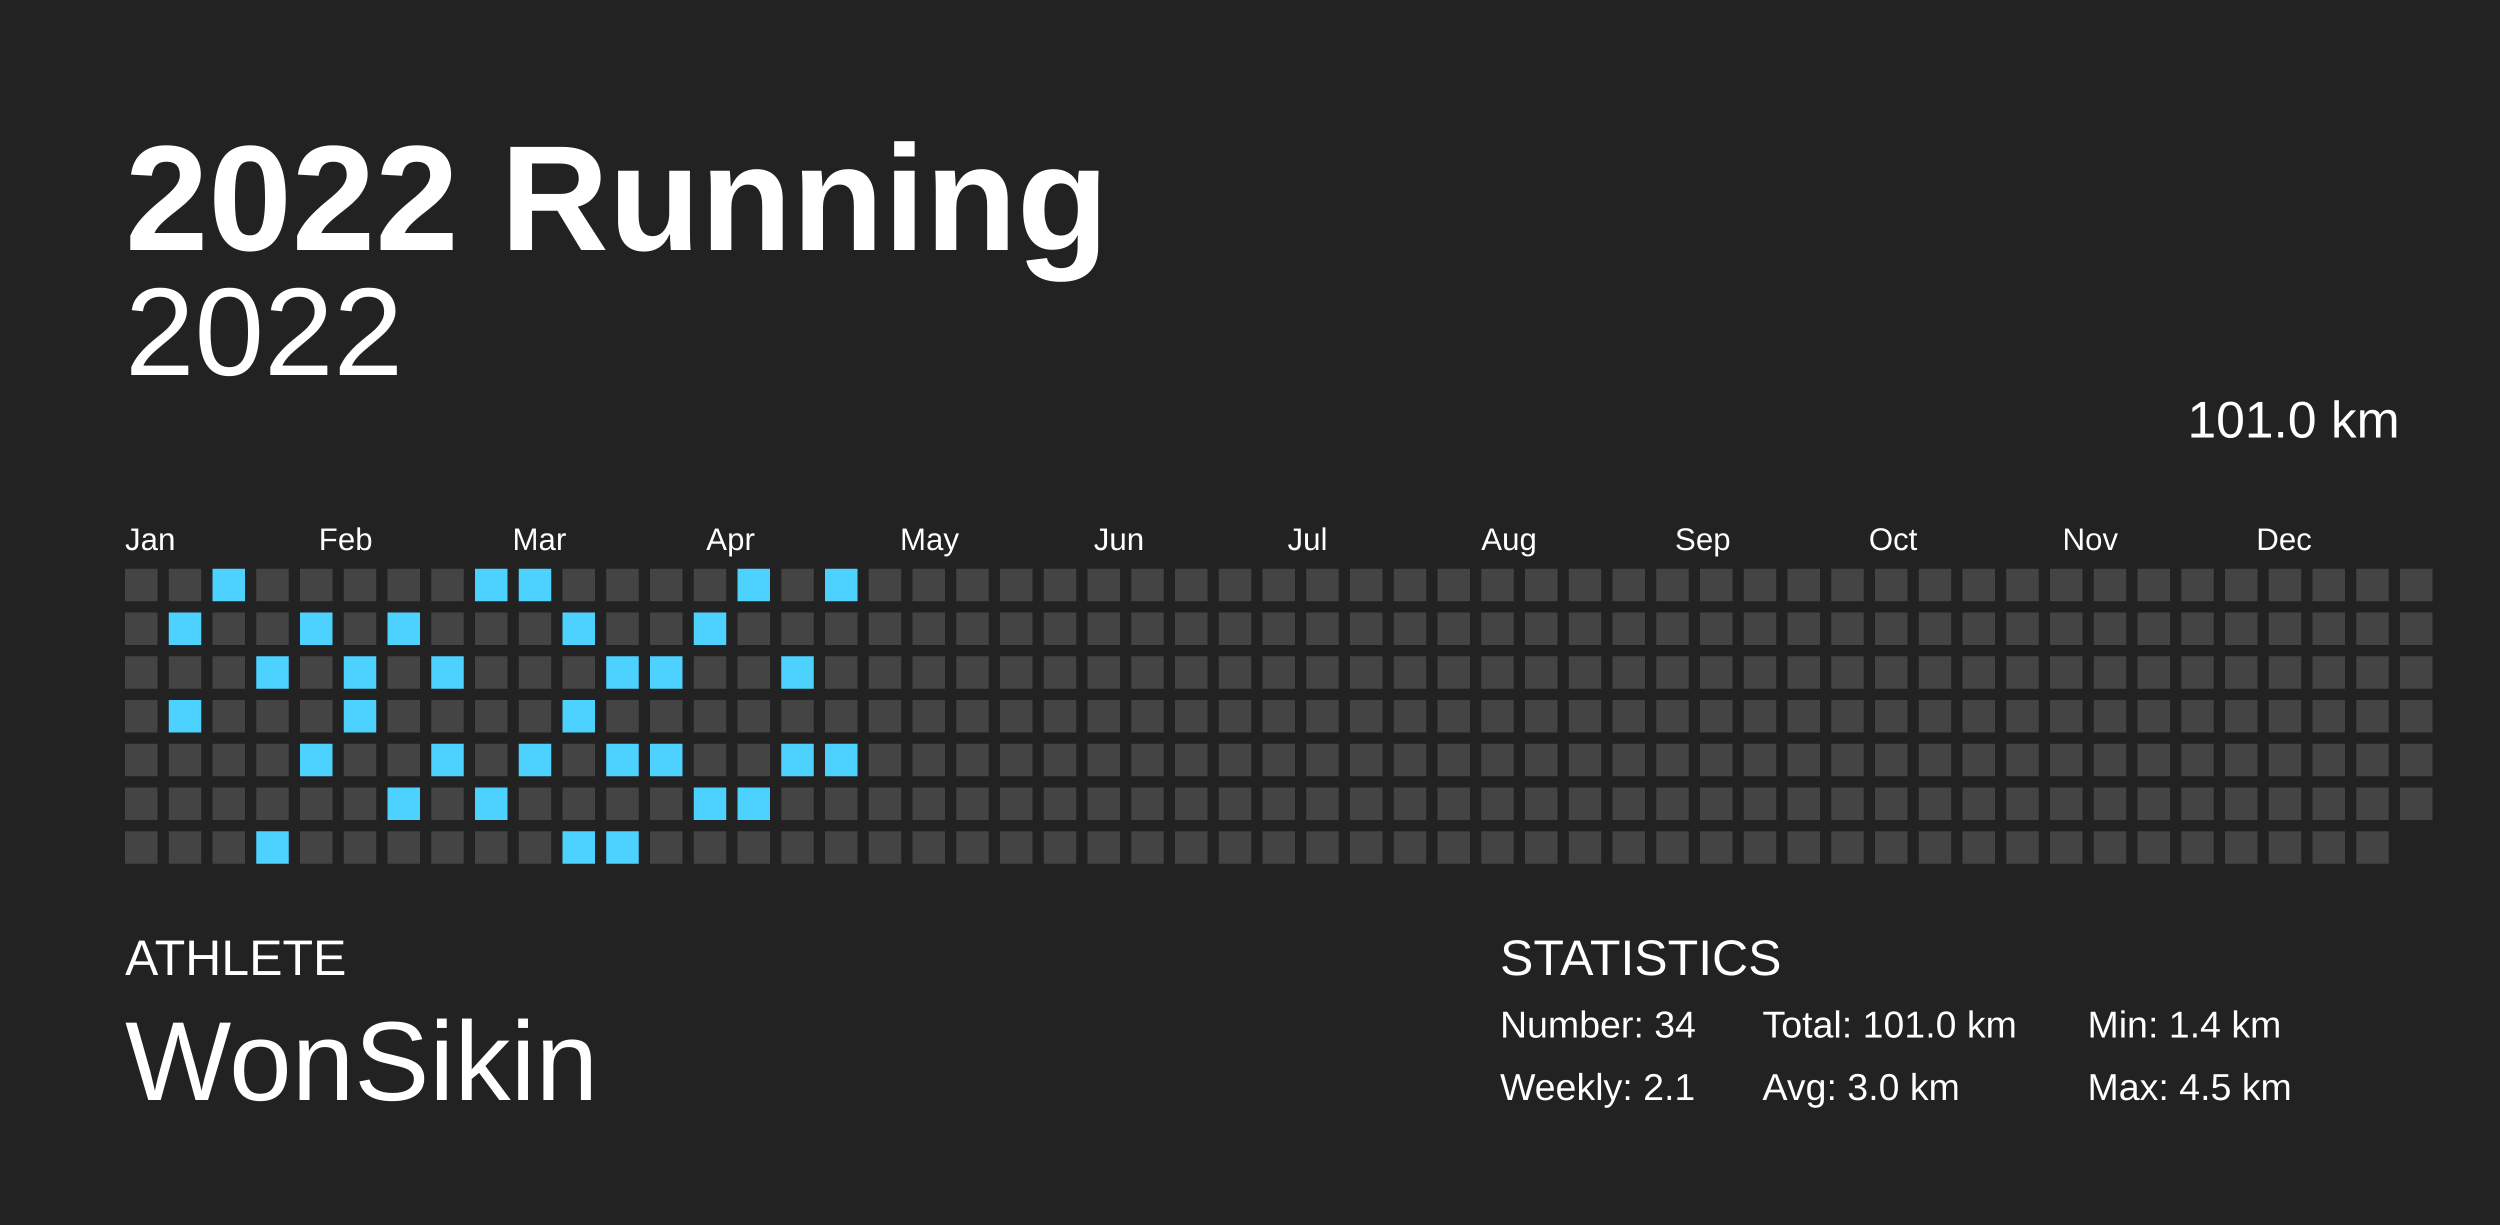
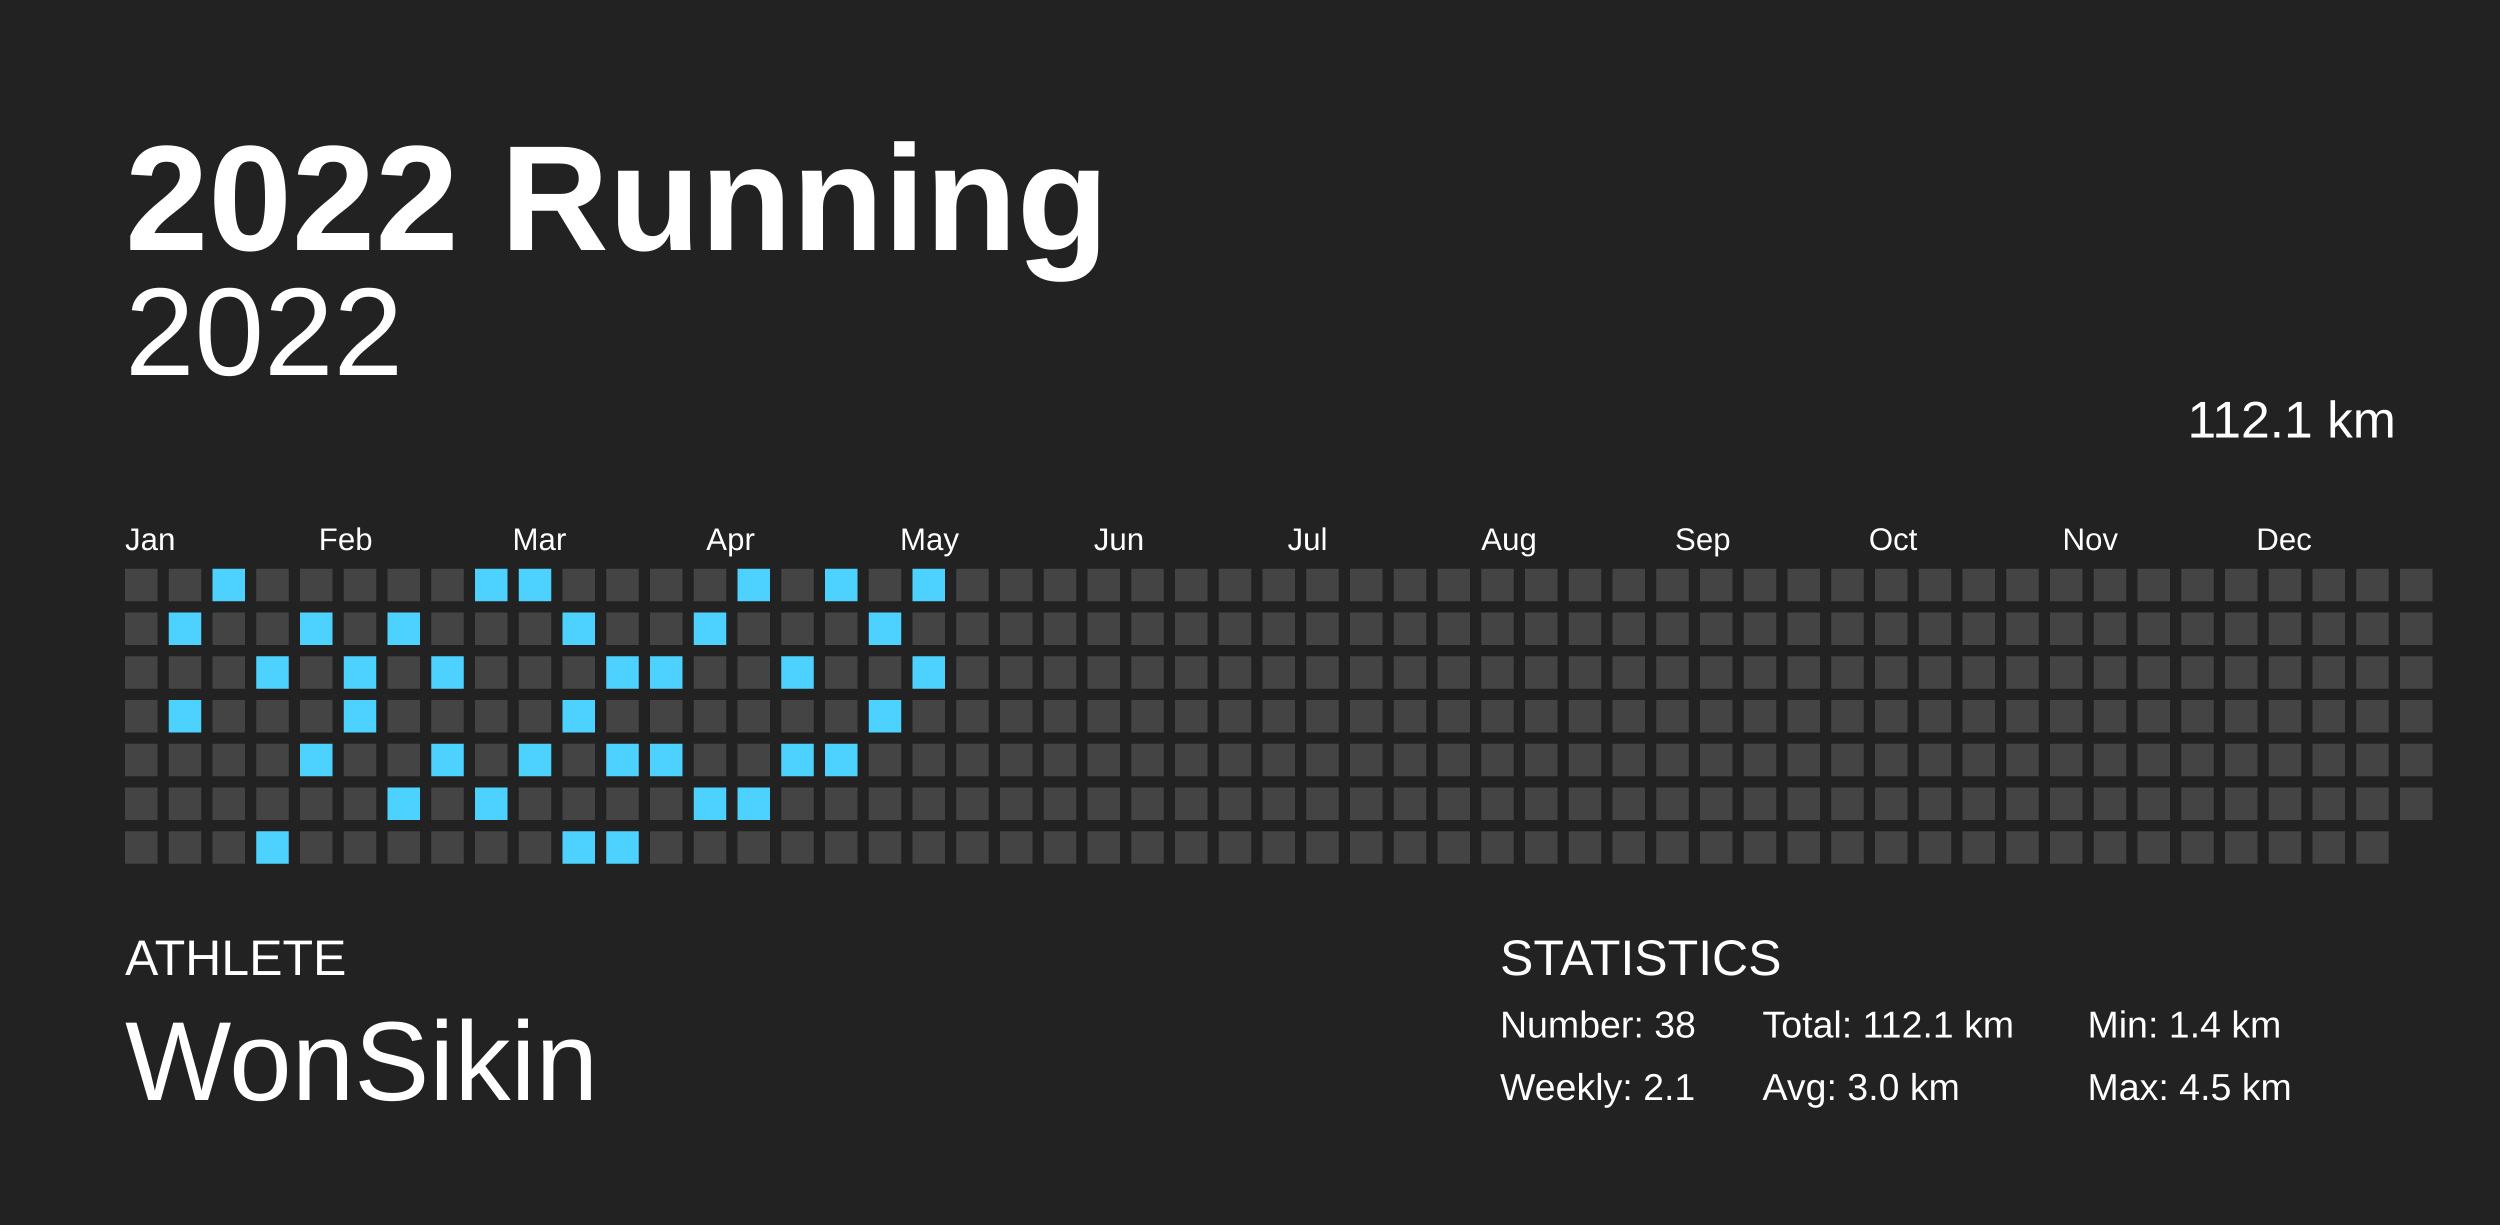
<svg xmlns="http://www.w3.org/2000/svg" baseProfile="full" height="98mm" version="1.1" viewBox="0,0,200,98" width="200mm">
  <defs />
  <rect fill="#222222" height="98" width="200" x="0" y="0" />
  <text fill="#FFFFFF" style="font-size:12px; font-family:Arial; font-weight:bold;" x="10" y="20">2022 Running</text>
  <text fill="#FFFFFF" style="font-size:4px; font-family:Arial" x="10" y="78">ATHLETE</text>
  <text fill="#FFFFFF" style="font-size:9px; font-family:Arial" x="10" y="88">WonSikin</text>
  <text fill="#FFFFFF" style="font-size:4px; font-family:Arial" x="120" y="78">STATISTICS</text>
-   <text fill="#FFFFFF" style="font-size:3px; font-family:Arial" x="120" y="83">Number: 34</text>
+   <text fill="#FFFFFF" style="font-size:3px; font-family:Arial" x="120" y="83">Number: 38</text>
  <text fill="#FFFFFF" style="font-size:3px; font-family:Arial" x="120" y="88">Weekly: 2.1</text>
-   <text fill="#FFFFFF" style="font-size:3px; font-family:Arial" x="141" y="83">Total: 101.0 km</text>
+   <text fill="#FFFFFF" style="font-size:3px; font-family:Arial" x="141" y="83">Total: 112.1 km</text>
  <text fill="#FFFFFF" style="font-size:3px; font-family:Arial" x="141" y="88">Avg: 3.0 km</text>
  <text fill="#FFFFFF" style="font-size:3px; font-family:Arial" x="167" y="83">Min: 1.4 km</text>
  <text fill="#FFFFFF" style="font-size:3px; font-family:Arial" x="167" y="88">Max: 4.5 km</text>
  <text alignment-baseline="hanging" fill="#FFFFFF" style="font-size:10.0px; font-family:Arial;" x="10" y="30">2022</text>
-   <text alignment-baseline="hanging" fill="#FFFFFF" style="font-size:4.125px; font-family:Arial;" x="175" y="35">101.0 km</text>
+   <text alignment-baseline="hanging" fill="#FFFFFF" style="font-size:4.125px; font-family:Arial;" x="175" y="35">112.1 km</text>
  <text fill="#FFFFFF" style="font-size:2.5px; font-family:Arial" x="10.0" y="44">Jan</text>
  <text fill="#FFFFFF" style="font-size:2.5px; font-family:Arial" x="25.5" y="44">Feb</text>
  <text fill="#FFFFFF" style="font-size:2.5px; font-family:Arial" x="41.0" y="44">Mar</text>
  <text fill="#FFFFFF" style="font-size:2.5px; font-family:Arial" x="56.5" y="44">Apr</text>
  <text fill="#FFFFFF" style="font-size:2.5px; font-family:Arial" x="72.0" y="44">May</text>
  <text fill="#FFFFFF" style="font-size:2.5px; font-family:Arial" x="87.5" y="44">Jun</text>
  <text fill="#FFFFFF" style="font-size:2.5px; font-family:Arial" x="103.0" y="44">Jul</text>
  <text fill="#FFFFFF" style="font-size:2.5px; font-family:Arial" x="118.5" y="44">Aug</text>
  <text fill="#FFFFFF" style="font-size:2.5px; font-family:Arial" x="134.0" y="44">Sep</text>
  <text fill="#FFFFFF" style="font-size:2.5px; font-family:Arial" x="149.5" y="44">Oct</text>
  <text fill="#FFFFFF" style="font-size:2.5px; font-family:Arial" x="165.0" y="44">Nov</text>
  <text fill="#FFFFFF" style="font-size:2.5px; font-family:Arial" x="180.5" y="44">Dec</text>
  <rect fill="#444444" height="2.6" width="2.6" x="10.0" y="45.5" />
  <rect fill="#444444" height="2.6" width="2.6" x="10.0" y="49.0" />
  <rect fill="#444444" height="2.6" width="2.6" x="10.0" y="52.5" />
  <rect fill="#444444" height="2.6" width="2.6" x="10.0" y="56.0" />
  <rect fill="#444444" height="2.6" width="2.6" x="10.0" y="59.5" />
  <rect fill="#444444" height="2.6" width="2.6" x="10.0" y="63.0" />
  <rect fill="#444444" height="2.6" width="2.6" x="10.0" y="66.5" />
  <rect fill="#444444" height="2.6" width="2.6" x="13.5" y="45.5" />
  <rect fill="#4dd2ff" height="2.6" width="2.6" x="13.5" y="49.0" />
  <rect fill="#444444" height="2.6" width="2.6" x="13.5" y="52.5" />
  <rect fill="#4dd2ff" height="2.6" width="2.6" x="13.5" y="56.0" />
  <rect fill="#444444" height="2.6" width="2.6" x="13.5" y="59.5" />
  <rect fill="#444444" height="2.6" width="2.6" x="13.5" y="63.0" />
  <rect fill="#444444" height="2.6" width="2.6" x="13.5" y="66.5" />
  <rect fill="#4dd2ff" height="2.6" width="2.6" x="17.0" y="45.5" />
  <rect fill="#444444" height="2.6" width="2.6" x="17.0" y="49.0" />
  <rect fill="#444444" height="2.6" width="2.6" x="17.0" y="52.5" />
  <rect fill="#444444" height="2.6" width="2.6" x="17.0" y="56.0" />
  <rect fill="#444444" height="2.6" width="2.6" x="17.0" y="59.5" />
  <rect fill="#444444" height="2.6" width="2.6" x="17.0" y="63.0" />
  <rect fill="#444444" height="2.6" width="2.6" x="17.0" y="66.5" />
  <rect fill="#444444" height="2.6" width="2.6" x="20.5" y="45.5" />
  <rect fill="#444444" height="2.6" width="2.6" x="20.5" y="49.0" />
  <rect fill="#4dd2ff" height="2.6" width="2.6" x="20.5" y="52.5" />
  <rect fill="#444444" height="2.6" width="2.6" x="20.5" y="56.0" />
  <rect fill="#444444" height="2.6" width="2.6" x="20.5" y="59.5" />
  <rect fill="#444444" height="2.6" width="2.6" x="20.5" y="63.0" />
  <rect fill="#4dd2ff" height="2.6" width="2.6" x="20.5" y="66.5" />
  <rect fill="#444444" height="2.6" width="2.6" x="24.0" y="45.5" />
  <rect fill="#4dd2ff" height="2.6" width="2.6" x="24.0" y="49.0" />
  <rect fill="#444444" height="2.6" width="2.6" x="24.0" y="52.5" />
  <rect fill="#444444" height="2.6" width="2.6" x="24.0" y="56.0" />
  <rect fill="#4dd2ff" height="2.6" width="2.6" x="24.0" y="59.5" />
  <rect fill="#444444" height="2.6" width="2.6" x="24.0" y="63.0" />
  <rect fill="#444444" height="2.6" width="2.6" x="24.0" y="66.5" />
  <rect fill="#444444" height="2.6" width="2.6" x="27.5" y="45.5" />
  <rect fill="#444444" height="2.6" width="2.6" x="27.5" y="49.0" />
  <rect fill="#4dd2ff" height="2.6" width="2.6" x="27.5" y="52.5" />
  <rect fill="#4dd2ff" height="2.6" width="2.6" x="27.5" y="56.0" />
  <rect fill="#444444" height="2.6" width="2.6" x="27.5" y="59.5" />
  <rect fill="#444444" height="2.6" width="2.6" x="27.5" y="63.0" />
  <rect fill="#444444" height="2.6" width="2.6" x="27.5" y="66.5" />
  <rect fill="#444444" height="2.6" width="2.6" x="31.0" y="45.5" />
  <rect fill="#4dd2ff" height="2.6" width="2.6" x="31.0" y="49.0" />
  <rect fill="#444444" height="2.6" width="2.6" x="31.0" y="52.5" />
  <rect fill="#444444" height="2.6" width="2.6" x="31.0" y="56.0" />
  <rect fill="#444444" height="2.6" width="2.6" x="31.0" y="59.5" />
  <rect fill="#4dd2ff" height="2.6" width="2.6" x="31.0" y="63.0" />
  <rect fill="#444444" height="2.6" width="2.6" x="31.0" y="66.5" />
  <rect fill="#444444" height="2.6" width="2.6" x="34.5" y="45.5" />
  <rect fill="#444444" height="2.6" width="2.6" x="34.5" y="49.0" />
  <rect fill="#4dd2ff" height="2.6" width="2.6" x="34.5" y="52.5" />
  <rect fill="#444444" height="2.6" width="2.6" x="34.5" y="56.0" />
  <rect fill="#4dd2ff" height="2.6" width="2.6" x="34.5" y="59.5" />
  <rect fill="#444444" height="2.6" width="2.6" x="34.5" y="63.0" />
  <rect fill="#444444" height="2.6" width="2.6" x="34.5" y="66.5" />
  <rect fill="#4dd2ff" height="2.6" width="2.6" x="38.0" y="45.5" />
  <rect fill="#444444" height="2.6" width="2.6" x="38.0" y="49.0" />
  <rect fill="#444444" height="2.6" width="2.6" x="38.0" y="52.5" />
  <rect fill="#444444" height="2.6" width="2.6" x="38.0" y="56.0" />
  <rect fill="#444444" height="2.6" width="2.6" x="38.0" y="59.5" />
  <rect fill="#4dd2ff" height="2.6" width="2.6" x="38.0" y="63.0" />
  <rect fill="#444444" height="2.6" width="2.6" x="38.0" y="66.5" />
  <rect fill="#4dd2ff" height="2.6" width="2.6" x="41.5" y="45.5" />
  <rect fill="#444444" height="2.6" width="2.6" x="41.5" y="49.0" />
  <rect fill="#444444" height="2.6" width="2.6" x="41.5" y="52.5" />
  <rect fill="#444444" height="2.6" width="2.6" x="41.5" y="56.0" />
  <rect fill="#4dd2ff" height="2.6" width="2.6" x="41.5" y="59.5" />
  <rect fill="#444444" height="2.6" width="2.6" x="41.5" y="63.0" />
  <rect fill="#444444" height="2.6" width="2.6" x="41.5" y="66.5" />
  <rect fill="#444444" height="2.6" width="2.6" x="45.0" y="45.5" />
  <rect fill="#4dd2ff" height="2.6" width="2.6" x="45.0" y="49.0" />
  <rect fill="#444444" height="2.6" width="2.6" x="45.0" y="52.5" />
  <rect fill="#4dd2ff" height="2.6" width="2.6" x="45.0" y="56.0" />
  <rect fill="#444444" height="2.6" width="2.6" x="45.0" y="59.5" />
  <rect fill="#444444" height="2.6" width="2.6" x="45.0" y="63.0" />
  <rect fill="#4dd2ff" height="2.6" width="2.6" x="45.0" y="66.5" />
  <rect fill="#444444" height="2.6" width="2.6" x="48.5" y="45.5" />
  <rect fill="#444444" height="2.6" width="2.6" x="48.5" y="49.0" />
  <rect fill="#4dd2ff" height="2.6" width="2.6" x="48.5" y="52.5" />
  <rect fill="#444444" height="2.6" width="2.6" x="48.5" y="56.0" />
  <rect fill="#4dd2ff" height="2.6" width="2.6" x="48.5" y="59.5" />
  <rect fill="#444444" height="2.6" width="2.6" x="48.5" y="63.0" />
  <rect fill="#4dd2ff" height="2.6" width="2.6" x="48.5" y="66.5" />
  <rect fill="#444444" height="2.6" width="2.6" x="52.0" y="45.5" />
  <rect fill="#444444" height="2.6" width="2.6" x="52.0" y="49.0" />
  <rect fill="#4dd2ff" height="2.6" width="2.6" x="52.0" y="52.5" />
  <rect fill="#444444" height="2.6" width="2.6" x="52.0" y="56.0" />
  <rect fill="#4dd2ff" height="2.6" width="2.6" x="52.0" y="59.5" />
  <rect fill="#444444" height="2.6" width="2.6" x="52.0" y="63.0" />
  <rect fill="#444444" height="2.6" width="2.6" x="52.0" y="66.5" />
  <rect fill="#444444" height="2.6" width="2.6" x="55.5" y="45.5" />
  <rect fill="#4dd2ff" height="2.6" width="2.6" x="55.5" y="49.0" />
  <rect fill="#444444" height="2.6" width="2.6" x="55.5" y="52.5" />
  <rect fill="#444444" height="2.6" width="2.6" x="55.5" y="56.0" />
  <rect fill="#444444" height="2.6" width="2.6" x="55.5" y="59.5" />
  <rect fill="#4dd2ff" height="2.6" width="2.6" x="55.5" y="63.0" />
  <rect fill="#444444" height="2.6" width="2.6" x="55.5" y="66.5" />
  <rect fill="#4dd2ff" height="2.6" width="2.6" x="59.0" y="45.5" />
  <rect fill="#444444" height="2.6" width="2.6" x="59.0" y="49.0" />
  <rect fill="#444444" height="2.6" width="2.6" x="59.0" y="52.5" />
  <rect fill="#444444" height="2.6" width="2.6" x="59.0" y="56.0" />
  <rect fill="#444444" height="2.6" width="2.6" x="59.0" y="59.5" />
  <rect fill="#4dd2ff" height="2.6" width="2.6" x="59.0" y="63.0" />
  <rect fill="#444444" height="2.6" width="2.6" x="59.0" y="66.5" />
  <rect fill="#444444" height="2.6" width="2.6" x="62.5" y="45.5" />
  <rect fill="#444444" height="2.6" width="2.6" x="62.5" y="49.0" />
  <rect fill="#4dd2ff" height="2.6" width="2.6" x="62.5" y="52.5" />
  <rect fill="#444444" height="2.6" width="2.6" x="62.5" y="56.0" />
  <rect fill="#4dd2ff" height="2.6" width="2.6" x="62.5" y="59.5" />
  <rect fill="#444444" height="2.6" width="2.6" x="62.5" y="63.0" />
  <rect fill="#444444" height="2.6" width="2.6" x="62.5" y="66.5" />
  <rect fill="#4dd2ff" height="2.6" width="2.6" x="66.0" y="45.5" />
  <rect fill="#444444" height="2.6" width="2.6" x="66.0" y="49.0" />
  <rect fill="#444444" height="2.6" width="2.6" x="66.0" y="52.5" />
  <rect fill="#444444" height="2.6" width="2.6" x="66.0" y="56.0" />
  <rect fill="#4dd2ff" height="2.6" width="2.6" x="66.0" y="59.5" />
  <rect fill="#444444" height="2.6" width="2.6" x="66.0" y="63.0" />
  <rect fill="#444444" height="2.6" width="2.6" x="66.0" y="66.5" />
  <rect fill="#444444" height="2.6" width="2.6" x="69.5" y="45.5" />
-   <rect fill="#444444" height="2.6" width="2.6" x="69.5" y="49.0" />
+   <rect fill="#4dd2ff" height="2.6" width="2.6" x="69.5" y="49.0" />
  <rect fill="#444444" height="2.6" width="2.6" x="69.5" y="52.5" />
-   <rect fill="#444444" height="2.6" width="2.6" x="69.5" y="56.0" />
+   <rect fill="#4dd2ff" height="2.6" width="2.6" x="69.5" y="56.0" />
  <rect fill="#444444" height="2.6" width="2.6" x="69.5" y="59.5" />
  <rect fill="#444444" height="2.6" width="2.6" x="69.5" y="63.0" />
  <rect fill="#444444" height="2.6" width="2.6" x="69.5" y="66.5" />
-   <rect fill="#444444" height="2.6" width="2.6" x="73.0" y="45.5" />
+   <rect fill="#4dd2ff" height="2.6" width="2.6" x="73.0" y="45.5" />
  <rect fill="#444444" height="2.6" width="2.6" x="73.0" y="49.0" />
-   <rect fill="#444444" height="2.6" width="2.6" x="73.0" y="52.5" />
+   <rect fill="#4dd2ff" height="2.6" width="2.6" x="73.0" y="52.5" />
  <rect fill="#444444" height="2.6" width="2.6" x="73.0" y="56.0" />
  <rect fill="#444444" height="2.6" width="2.6" x="73.0" y="59.5" />
  <rect fill="#444444" height="2.6" width="2.6" x="73.0" y="63.0" />
  <rect fill="#444444" height="2.6" width="2.6" x="73.0" y="66.5" />
  <rect fill="#444444" height="2.6" width="2.6" x="76.5" y="45.5" />
  <rect fill="#444444" height="2.6" width="2.6" x="76.5" y="49.0" />
  <rect fill="#444444" height="2.6" width="2.6" x="76.5" y="52.5" />
  <rect fill="#444444" height="2.6" width="2.6" x="76.5" y="56.0" />
  <rect fill="#444444" height="2.6" width="2.6" x="76.5" y="59.5" />
  <rect fill="#444444" height="2.6" width="2.6" x="76.5" y="63.0" />
  <rect fill="#444444" height="2.6" width="2.6" x="76.5" y="66.5" />
  <rect fill="#444444" height="2.6" width="2.6" x="80.0" y="45.5" />
  <rect fill="#444444" height="2.6" width="2.6" x="80.0" y="49.0" />
  <rect fill="#444444" height="2.6" width="2.6" x="80.0" y="52.5" />
  <rect fill="#444444" height="2.6" width="2.6" x="80.0" y="56.0" />
  <rect fill="#444444" height="2.6" width="2.6" x="80.0" y="59.5" />
  <rect fill="#444444" height="2.6" width="2.6" x="80.0" y="63.0" />
  <rect fill="#444444" height="2.6" width="2.6" x="80.0" y="66.5" />
  <rect fill="#444444" height="2.6" width="2.6" x="83.5" y="45.5" />
  <rect fill="#444444" height="2.6" width="2.6" x="83.5" y="49.0" />
  <rect fill="#444444" height="2.6" width="2.6" x="83.5" y="52.5" />
  <rect fill="#444444" height="2.6" width="2.6" x="83.5" y="56.0" />
  <rect fill="#444444" height="2.6" width="2.6" x="83.5" y="59.5" />
  <rect fill="#444444" height="2.6" width="2.6" x="83.5" y="63.0" />
  <rect fill="#444444" height="2.6" width="2.6" x="83.5" y="66.5" />
  <rect fill="#444444" height="2.6" width="2.6" x="87.0" y="45.5" />
  <rect fill="#444444" height="2.6" width="2.6" x="87.0" y="49.0" />
  <rect fill="#444444" height="2.6" width="2.6" x="87.0" y="52.5" />
  <rect fill="#444444" height="2.6" width="2.6" x="87.0" y="56.0" />
  <rect fill="#444444" height="2.6" width="2.6" x="87.0" y="59.5" />
  <rect fill="#444444" height="2.6" width="2.6" x="87.0" y="63.0" />
  <rect fill="#444444" height="2.6" width="2.6" x="87.0" y="66.5" />
  <rect fill="#444444" height="2.6" width="2.6" x="90.5" y="45.5" />
  <rect fill="#444444" height="2.6" width="2.6" x="90.5" y="49.0" />
  <rect fill="#444444" height="2.6" width="2.6" x="90.5" y="52.5" />
  <rect fill="#444444" height="2.6" width="2.6" x="90.5" y="56.0" />
  <rect fill="#444444" height="2.6" width="2.6" x="90.5" y="59.5" />
  <rect fill="#444444" height="2.6" width="2.6" x="90.5" y="63.0" />
  <rect fill="#444444" height="2.6" width="2.6" x="90.5" y="66.5" />
  <rect fill="#444444" height="2.6" width="2.6" x="94.0" y="45.5" />
  <rect fill="#444444" height="2.6" width="2.6" x="94.0" y="49.0" />
  <rect fill="#444444" height="2.6" width="2.6" x="94.0" y="52.5" />
  <rect fill="#444444" height="2.6" width="2.6" x="94.0" y="56.0" />
  <rect fill="#444444" height="2.6" width="2.6" x="94.0" y="59.5" />
  <rect fill="#444444" height="2.6" width="2.6" x="94.0" y="63.0" />
  <rect fill="#444444" height="2.6" width="2.6" x="94.0" y="66.5" />
  <rect fill="#444444" height="2.6" width="2.6" x="97.5" y="45.5" />
  <rect fill="#444444" height="2.6" width="2.6" x="97.5" y="49.0" />
  <rect fill="#444444" height="2.6" width="2.6" x="97.5" y="52.5" />
  <rect fill="#444444" height="2.6" width="2.6" x="97.5" y="56.0" />
  <rect fill="#444444" height="2.6" width="2.6" x="97.5" y="59.5" />
  <rect fill="#444444" height="2.6" width="2.6" x="97.5" y="63.0" />
  <rect fill="#444444" height="2.6" width="2.6" x="97.5" y="66.5" />
  <rect fill="#444444" height="2.6" width="2.6" x="101.0" y="45.5" />
  <rect fill="#444444" height="2.6" width="2.6" x="101.0" y="49.0" />
  <rect fill="#444444" height="2.6" width="2.6" x="101.0" y="52.5" />
  <rect fill="#444444" height="2.6" width="2.6" x="101.0" y="56.0" />
  <rect fill="#444444" height="2.6" width="2.6" x="101.0" y="59.5" />
  <rect fill="#444444" height="2.6" width="2.6" x="101.0" y="63.0" />
  <rect fill="#444444" height="2.6" width="2.6" x="101.0" y="66.5" />
  <rect fill="#444444" height="2.6" width="2.6" x="104.5" y="45.5" />
  <rect fill="#444444" height="2.6" width="2.6" x="104.5" y="49.0" />
  <rect fill="#444444" height="2.6" width="2.6" x="104.5" y="52.5" />
  <rect fill="#444444" height="2.6" width="2.6" x="104.5" y="56.0" />
  <rect fill="#444444" height="2.6" width="2.6" x="104.5" y="59.5" />
  <rect fill="#444444" height="2.6" width="2.6" x="104.5" y="63.0" />
  <rect fill="#444444" height="2.6" width="2.6" x="104.5" y="66.5" />
  <rect fill="#444444" height="2.6" width="2.6" x="108.0" y="45.5" />
  <rect fill="#444444" height="2.6" width="2.6" x="108.0" y="49.0" />
  <rect fill="#444444" height="2.6" width="2.6" x="108.0" y="52.5" />
  <rect fill="#444444" height="2.6" width="2.6" x="108.0" y="56.0" />
  <rect fill="#444444" height="2.6" width="2.6" x="108.0" y="59.5" />
  <rect fill="#444444" height="2.6" width="2.6" x="108.0" y="63.0" />
  <rect fill="#444444" height="2.6" width="2.6" x="108.0" y="66.5" />
  <rect fill="#444444" height="2.6" width="2.6" x="111.5" y="45.5" />
  <rect fill="#444444" height="2.6" width="2.6" x="111.5" y="49.0" />
  <rect fill="#444444" height="2.6" width="2.6" x="111.5" y="52.5" />
  <rect fill="#444444" height="2.6" width="2.6" x="111.5" y="56.0" />
  <rect fill="#444444" height="2.6" width="2.6" x="111.5" y="59.5" />
  <rect fill="#444444" height="2.6" width="2.6" x="111.5" y="63.0" />
  <rect fill="#444444" height="2.6" width="2.6" x="111.5" y="66.5" />
  <rect fill="#444444" height="2.6" width="2.6" x="115.0" y="45.5" />
  <rect fill="#444444" height="2.6" width="2.6" x="115.0" y="49.0" />
  <rect fill="#444444" height="2.6" width="2.6" x="115.0" y="52.5" />
  <rect fill="#444444" height="2.6" width="2.6" x="115.0" y="56.0" />
  <rect fill="#444444" height="2.6" width="2.6" x="115.0" y="59.5" />
  <rect fill="#444444" height="2.6" width="2.6" x="115.0" y="63.0" />
  <rect fill="#444444" height="2.6" width="2.6" x="115.0" y="66.5" />
  <rect fill="#444444" height="2.6" width="2.6" x="118.5" y="45.5" />
  <rect fill="#444444" height="2.6" width="2.6" x="118.5" y="49.0" />
  <rect fill="#444444" height="2.6" width="2.6" x="118.5" y="52.5" />
  <rect fill="#444444" height="2.6" width="2.6" x="118.5" y="56.0" />
  <rect fill="#444444" height="2.6" width="2.6" x="118.5" y="59.5" />
  <rect fill="#444444" height="2.6" width="2.6" x="118.5" y="63.0" />
  <rect fill="#444444" height="2.6" width="2.6" x="118.5" y="66.5" />
  <rect fill="#444444" height="2.6" width="2.6" x="122.0" y="45.5" />
  <rect fill="#444444" height="2.6" width="2.6" x="122.0" y="49.0" />
  <rect fill="#444444" height="2.6" width="2.6" x="122.0" y="52.5" />
  <rect fill="#444444" height="2.6" width="2.6" x="122.0" y="56.0" />
  <rect fill="#444444" height="2.6" width="2.6" x="122.0" y="59.5" />
  <rect fill="#444444" height="2.6" width="2.6" x="122.0" y="63.0" />
  <rect fill="#444444" height="2.6" width="2.6" x="122.0" y="66.5" />
  <rect fill="#444444" height="2.6" width="2.6" x="125.5" y="45.5" />
  <rect fill="#444444" height="2.6" width="2.6" x="125.5" y="49.0" />
  <rect fill="#444444" height="2.6" width="2.6" x="125.5" y="52.5" />
  <rect fill="#444444" height="2.6" width="2.6" x="125.5" y="56.0" />
  <rect fill="#444444" height="2.6" width="2.6" x="125.5" y="59.5" />
  <rect fill="#444444" height="2.6" width="2.6" x="125.5" y="63.0" />
  <rect fill="#444444" height="2.6" width="2.6" x="125.5" y="66.5" />
  <rect fill="#444444" height="2.6" width="2.6" x="129.0" y="45.5" />
  <rect fill="#444444" height="2.6" width="2.6" x="129.0" y="49.0" />
  <rect fill="#444444" height="2.6" width="2.6" x="129.0" y="52.5" />
  <rect fill="#444444" height="2.6" width="2.6" x="129.0" y="56.0" />
  <rect fill="#444444" height="2.6" width="2.6" x="129.0" y="59.5" />
  <rect fill="#444444" height="2.6" width="2.6" x="129.0" y="63.0" />
  <rect fill="#444444" height="2.6" width="2.6" x="129.0" y="66.5" />
  <rect fill="#444444" height="2.6" width="2.6" x="132.5" y="45.5" />
  <rect fill="#444444" height="2.6" width="2.6" x="132.5" y="49.0" />
  <rect fill="#444444" height="2.6" width="2.6" x="132.5" y="52.5" />
  <rect fill="#444444" height="2.6" width="2.6" x="132.5" y="56.0" />
  <rect fill="#444444" height="2.6" width="2.6" x="132.5" y="59.5" />
  <rect fill="#444444" height="2.6" width="2.6" x="132.5" y="63.0" />
  <rect fill="#444444" height="2.6" width="2.6" x="132.5" y="66.5" />
  <rect fill="#444444" height="2.6" width="2.6" x="136.0" y="45.5" />
  <rect fill="#444444" height="2.6" width="2.6" x="136.0" y="49.0" />
  <rect fill="#444444" height="2.6" width="2.6" x="136.0" y="52.5" />
  <rect fill="#444444" height="2.6" width="2.6" x="136.0" y="56.0" />
  <rect fill="#444444" height="2.6" width="2.6" x="136.0" y="59.5" />
  <rect fill="#444444" height="2.6" width="2.6" x="136.0" y="63.0" />
  <rect fill="#444444" height="2.6" width="2.6" x="136.0" y="66.5" />
  <rect fill="#444444" height="2.6" width="2.6" x="139.5" y="45.5" />
  <rect fill="#444444" height="2.6" width="2.6" x="139.5" y="49.0" />
  <rect fill="#444444" height="2.6" width="2.6" x="139.5" y="52.5" />
  <rect fill="#444444" height="2.6" width="2.6" x="139.5" y="56.0" />
  <rect fill="#444444" height="2.6" width="2.6" x="139.5" y="59.5" />
  <rect fill="#444444" height="2.6" width="2.6" x="139.5" y="63.0" />
  <rect fill="#444444" height="2.6" width="2.6" x="139.5" y="66.5" />
  <rect fill="#444444" height="2.6" width="2.6" x="143.0" y="45.5" />
  <rect fill="#444444" height="2.6" width="2.6" x="143.0" y="49.0" />
  <rect fill="#444444" height="2.6" width="2.6" x="143.0" y="52.5" />
  <rect fill="#444444" height="2.6" width="2.6" x="143.0" y="56.0" />
  <rect fill="#444444" height="2.6" width="2.6" x="143.0" y="59.5" />
  <rect fill="#444444" height="2.6" width="2.6" x="143.0" y="63.0" />
  <rect fill="#444444" height="2.6" width="2.6" x="143.0" y="66.5" />
  <rect fill="#444444" height="2.6" width="2.6" x="146.5" y="45.5" />
  <rect fill="#444444" height="2.6" width="2.6" x="146.5" y="49.0" />
  <rect fill="#444444" height="2.6" width="2.6" x="146.5" y="52.5" />
  <rect fill="#444444" height="2.6" width="2.6" x="146.5" y="56.0" />
  <rect fill="#444444" height="2.6" width="2.6" x="146.5" y="59.5" />
  <rect fill="#444444" height="2.6" width="2.6" x="146.5" y="63.0" />
  <rect fill="#444444" height="2.6" width="2.6" x="146.5" y="66.5" />
  <rect fill="#444444" height="2.6" width="2.6" x="150.0" y="45.5" />
  <rect fill="#444444" height="2.6" width="2.6" x="150.0" y="49.0" />
  <rect fill="#444444" height="2.6" width="2.6" x="150.0" y="52.5" />
  <rect fill="#444444" height="2.6" width="2.6" x="150.0" y="56.0" />
  <rect fill="#444444" height="2.6" width="2.6" x="150.0" y="59.5" />
  <rect fill="#444444" height="2.6" width="2.6" x="150.0" y="63.0" />
  <rect fill="#444444" height="2.6" width="2.6" x="150.0" y="66.5" />
  <rect fill="#444444" height="2.6" width="2.6" x="153.5" y="45.5" />
  <rect fill="#444444" height="2.6" width="2.6" x="153.5" y="49.0" />
  <rect fill="#444444" height="2.6" width="2.6" x="153.5" y="52.5" />
  <rect fill="#444444" height="2.6" width="2.6" x="153.5" y="56.0" />
  <rect fill="#444444" height="2.6" width="2.6" x="153.5" y="59.5" />
  <rect fill="#444444" height="2.6" width="2.6" x="153.5" y="63.0" />
  <rect fill="#444444" height="2.6" width="2.6" x="153.5" y="66.5" />
  <rect fill="#444444" height="2.6" width="2.6" x="157.0" y="45.5" />
  <rect fill="#444444" height="2.6" width="2.6" x="157.0" y="49.0" />
  <rect fill="#444444" height="2.6" width="2.6" x="157.0" y="52.5" />
  <rect fill="#444444" height="2.6" width="2.6" x="157.0" y="56.0" />
  <rect fill="#444444" height="2.6" width="2.6" x="157.0" y="59.5" />
  <rect fill="#444444" height="2.6" width="2.6" x="157.0" y="63.0" />
  <rect fill="#444444" height="2.6" width="2.6" x="157.0" y="66.5" />
  <rect fill="#444444" height="2.6" width="2.6" x="160.5" y="45.5" />
  <rect fill="#444444" height="2.6" width="2.6" x="160.5" y="49.0" />
  <rect fill="#444444" height="2.6" width="2.6" x="160.5" y="52.5" />
  <rect fill="#444444" height="2.6" width="2.6" x="160.5" y="56.0" />
  <rect fill="#444444" height="2.6" width="2.6" x="160.5" y="59.5" />
  <rect fill="#444444" height="2.6" width="2.6" x="160.5" y="63.0" />
  <rect fill="#444444" height="2.6" width="2.6" x="160.5" y="66.5" />
  <rect fill="#444444" height="2.6" width="2.6" x="164.0" y="45.5" />
  <rect fill="#444444" height="2.6" width="2.6" x="164.0" y="49.0" />
  <rect fill="#444444" height="2.6" width="2.6" x="164.0" y="52.5" />
  <rect fill="#444444" height="2.6" width="2.6" x="164.0" y="56.0" />
  <rect fill="#444444" height="2.6" width="2.6" x="164.0" y="59.5" />
  <rect fill="#444444" height="2.6" width="2.6" x="164.0" y="63.0" />
  <rect fill="#444444" height="2.6" width="2.6" x="164.0" y="66.5" />
  <rect fill="#444444" height="2.6" width="2.6" x="167.5" y="45.5" />
  <rect fill="#444444" height="2.6" width="2.6" x="167.5" y="49.0" />
  <rect fill="#444444" height="2.6" width="2.6" x="167.5" y="52.5" />
  <rect fill="#444444" height="2.6" width="2.6" x="167.5" y="56.0" />
  <rect fill="#444444" height="2.6" width="2.6" x="167.5" y="59.5" />
  <rect fill="#444444" height="2.6" width="2.6" x="167.5" y="63.0" />
  <rect fill="#444444" height="2.6" width="2.6" x="167.5" y="66.5" />
  <rect fill="#444444" height="2.6" width="2.6" x="171.0" y="45.5" />
  <rect fill="#444444" height="2.6" width="2.6" x="171.0" y="49.0" />
  <rect fill="#444444" height="2.6" width="2.6" x="171.0" y="52.5" />
  <rect fill="#444444" height="2.6" width="2.6" x="171.0" y="56.0" />
  <rect fill="#444444" height="2.6" width="2.6" x="171.0" y="59.5" />
  <rect fill="#444444" height="2.6" width="2.6" x="171.0" y="63.0" />
  <rect fill="#444444" height="2.6" width="2.6" x="171.0" y="66.5" />
  <rect fill="#444444" height="2.6" width="2.6" x="174.5" y="45.5" />
  <rect fill="#444444" height="2.6" width="2.6" x="174.5" y="49.0" />
  <rect fill="#444444" height="2.6" width="2.6" x="174.5" y="52.5" />
  <rect fill="#444444" height="2.6" width="2.6" x="174.5" y="56.0" />
  <rect fill="#444444" height="2.6" width="2.6" x="174.5" y="59.5" />
  <rect fill="#444444" height="2.6" width="2.6" x="174.5" y="63.0" />
  <rect fill="#444444" height="2.6" width="2.6" x="174.5" y="66.5" />
  <rect fill="#444444" height="2.6" width="2.6" x="178.0" y="45.5" />
  <rect fill="#444444" height="2.6" width="2.6" x="178.0" y="49.0" />
  <rect fill="#444444" height="2.6" width="2.6" x="178.0" y="52.5" />
  <rect fill="#444444" height="2.6" width="2.6" x="178.0" y="56.0" />
  <rect fill="#444444" height="2.6" width="2.6" x="178.0" y="59.5" />
  <rect fill="#444444" height="2.6" width="2.6" x="178.0" y="63.0" />
  <rect fill="#444444" height="2.6" width="2.6" x="178.0" y="66.5" />
  <rect fill="#444444" height="2.6" width="2.6" x="181.5" y="45.5" />
  <rect fill="#444444" height="2.6" width="2.6" x="181.5" y="49.0" />
  <rect fill="#444444" height="2.6" width="2.6" x="181.5" y="52.5" />
  <rect fill="#444444" height="2.6" width="2.6" x="181.5" y="56.0" />
  <rect fill="#444444" height="2.6" width="2.6" x="181.5" y="59.5" />
  <rect fill="#444444" height="2.6" width="2.6" x="181.5" y="63.0" />
  <rect fill="#444444" height="2.6" width="2.6" x="181.5" y="66.5" />
  <rect fill="#444444" height="2.6" width="2.6" x="185.0" y="45.5" />
  <rect fill="#444444" height="2.6" width="2.6" x="185.0" y="49.0" />
  <rect fill="#444444" height="2.6" width="2.6" x="185.0" y="52.5" />
  <rect fill="#444444" height="2.6" width="2.6" x="185.0" y="56.0" />
  <rect fill="#444444" height="2.6" width="2.6" x="185.0" y="59.5" />
  <rect fill="#444444" height="2.6" width="2.6" x="185.0" y="63.0" />
  <rect fill="#444444" height="2.6" width="2.6" x="185.0" y="66.5" />
  <rect fill="#444444" height="2.6" width="2.6" x="188.5" y="45.5" />
  <rect fill="#444444" height="2.6" width="2.6" x="188.5" y="49.0" />
  <rect fill="#444444" height="2.6" width="2.6" x="188.5" y="52.5" />
  <rect fill="#444444" height="2.6" width="2.6" x="188.5" y="56.0" />
  <rect fill="#444444" height="2.6" width="2.6" x="188.5" y="59.5" />
  <rect fill="#444444" height="2.6" width="2.6" x="188.5" y="63.0" />
  <rect fill="#444444" height="2.6" width="2.6" x="188.5" y="66.5" />
  <rect fill="#444444" height="2.6" width="2.6" x="192.0" y="45.5" />
  <rect fill="#444444" height="2.6" width="2.6" x="192.0" y="49.0" />
  <rect fill="#444444" height="2.6" width="2.6" x="192.0" y="52.5" />
  <rect fill="#444444" height="2.6" width="2.6" x="192.0" y="56.0" />
  <rect fill="#444444" height="2.6" width="2.6" x="192.0" y="59.5" />
  <rect fill="#444444" height="2.6" width="2.6" x="192.0" y="63.0" />
</svg>
